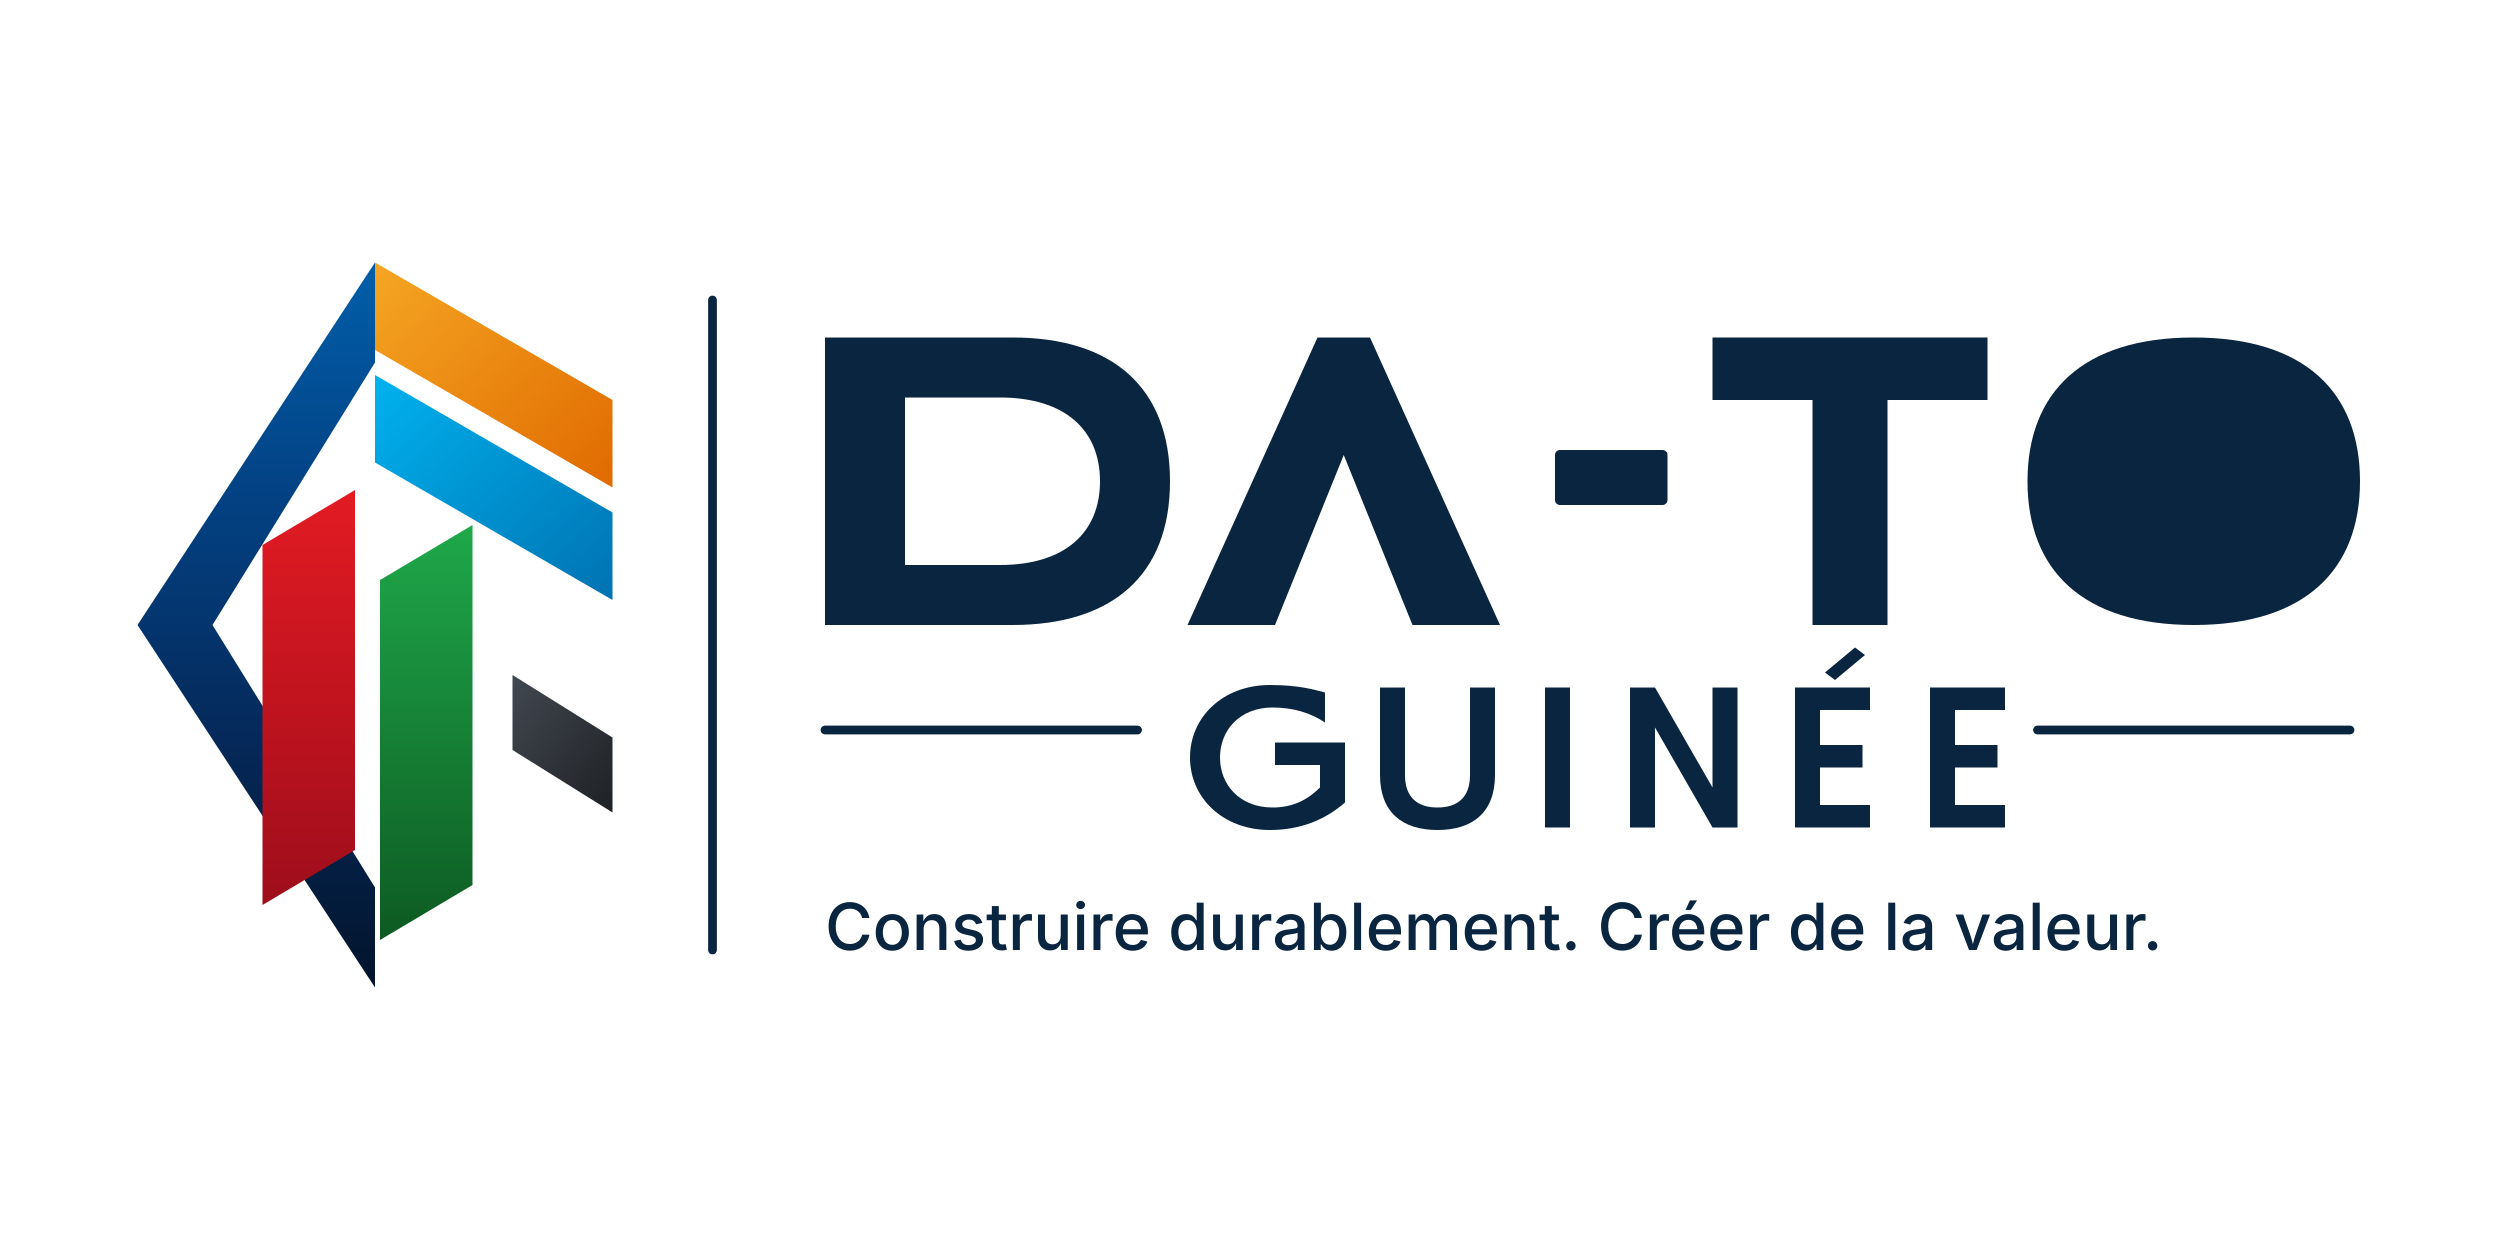
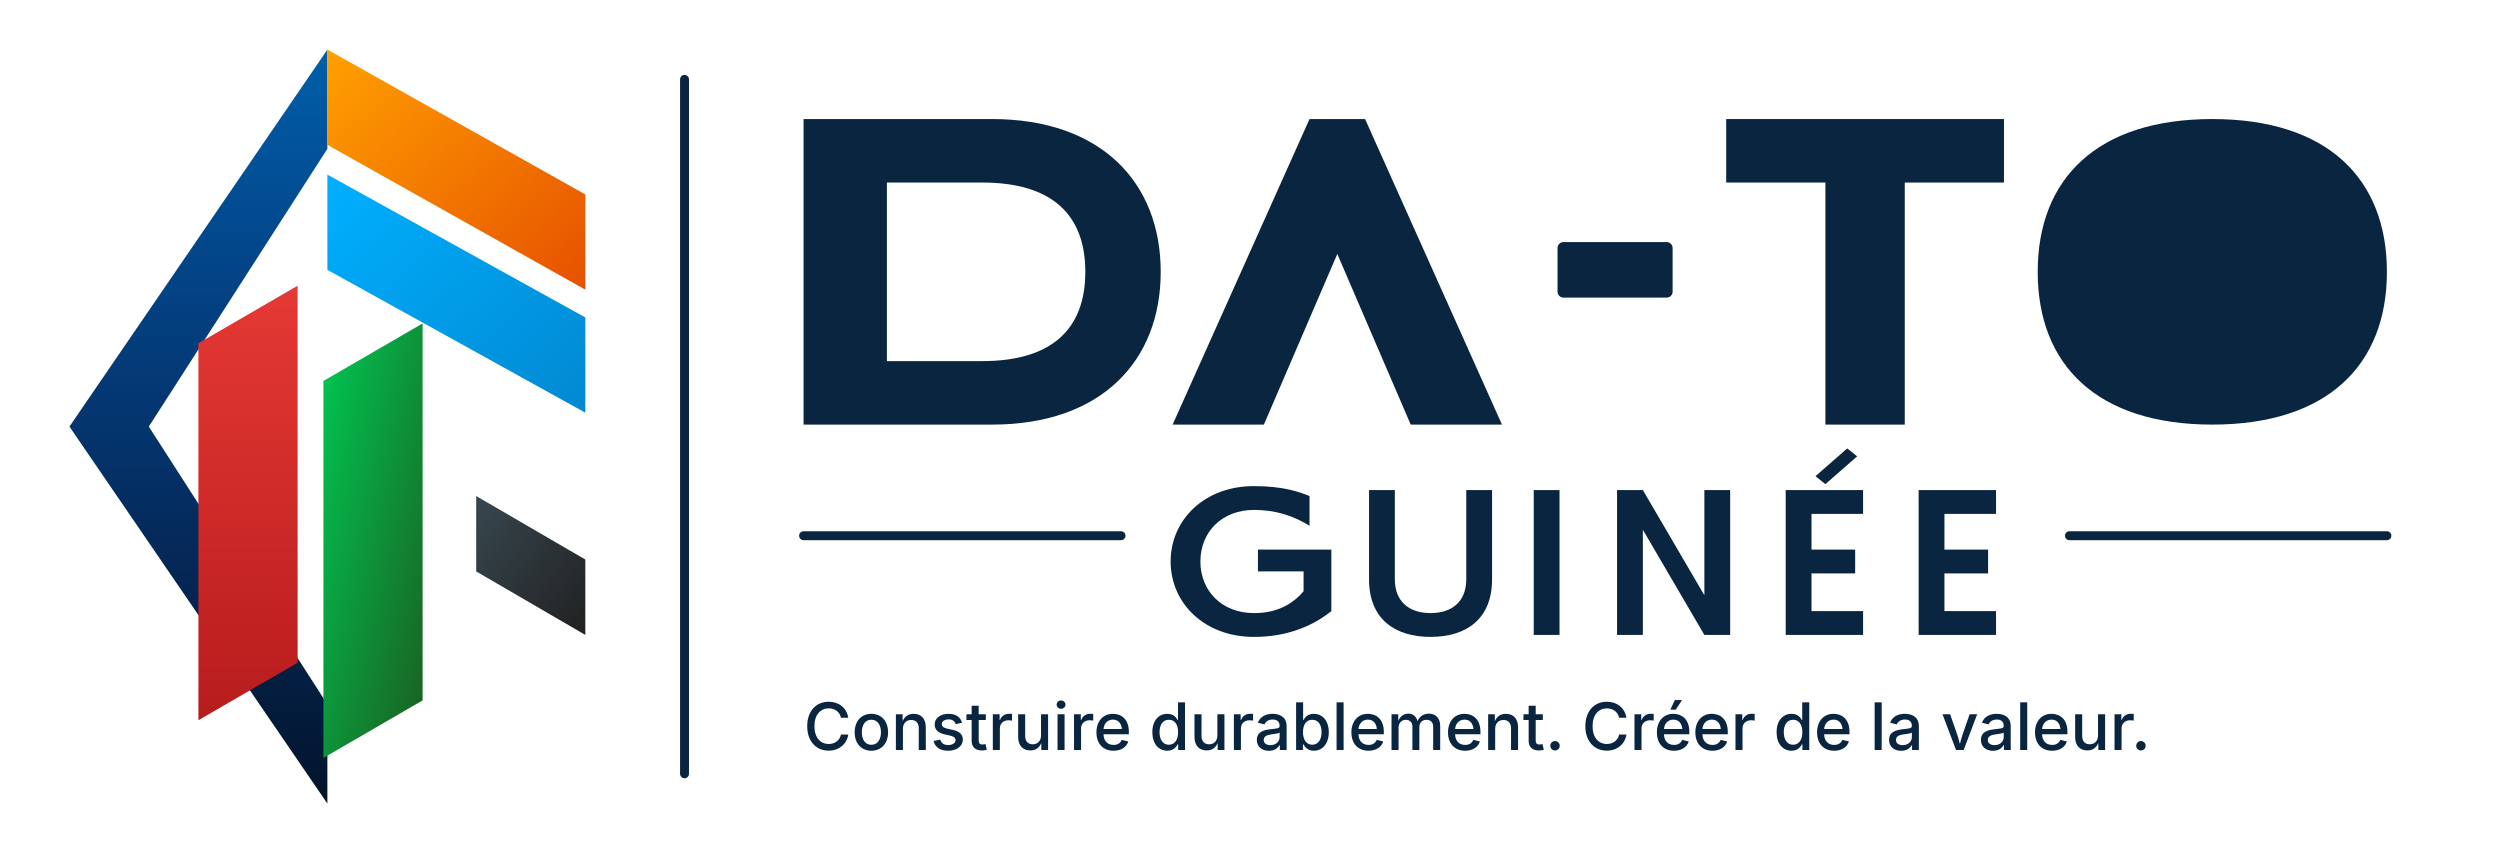
- <svg xmlns="http://www.w3.org/2000/svg" viewBox="0 0 1000 500" width="1000" height="500">
+ <svg xmlns="http://www.w3.org/2000/svg" viewBox="0 0 1260 430" width="1260" height="430">
  <defs>
    <linearGradient id="dato-blue-chevron" x1="0%" y1="0%" x2="0%" y2="100%">
      <stop offset="0%" stop-color="#005FAA" />
      <stop offset="30%" stop-color="#034386" />
      <stop offset="70%" stop-color="#052654" />
      <stop offset="100%" stop-color="#02142B" />
    </linearGradient>
    <linearGradient id="dato-gold-roof" x1="0%" y1="0%" x2="100%" y2="100%">
-       <stop offset="0%" stop-color="#F5A623" />
-       <stop offset="100%" stop-color="#E06A00" />
+       <stop offset="0%" stop-color="#FFA000" />
+       <stop offset="100%" stop-color="#E65100" />
    </linearGradient>
    <linearGradient id="dato-cyan-roof" x1="0%" y1="0%" x2="100%" y2="100%">
-       <stop offset="0%" stop-color="#00B2EE" />
-       <stop offset="100%" stop-color="#0072B2" />
+       <stop offset="0%" stop-color="#00B0FF" />
+       <stop offset="100%" stop-color="#0288D1" />
    </linearGradient>
    <linearGradient id="dato-red-tower" x1="0%" y1="0%" x2="0%" y2="100%">
-       <stop offset="0%" stop-color="#E31B23" />
-       <stop offset="100%" stop-color="#9E0D1B" />
+       <stop offset="0%" stop-color="#E53935" />
+       <stop offset="100%" stop-color="#B71C1C" />
    </linearGradient>
-     <linearGradient id="dato-green-tower" x1="0%" y1="0%" x2="0%" y2="100%">
-       <stop offset="0%" stop-color="#1FA84A" />
-       <stop offset="100%" stop-color="#0D5A22" />
+     <linearGradient id="dato-green-tower" x1="0%" y1="0%" x2="100%" y2="100%">
+       <stop offset="0%" stop-color="#00C853" />
+       <stop offset="100%" stop-color="#1B5E20" />
    </linearGradient>
    <linearGradient id="dato-dark-facet" x1="0%" y1="0%" x2="100%" y2="100%">
-       <stop offset="0%" stop-color="#424850" />
-       <stop offset="100%" stop-color="#1E2125" />
+       <stop offset="0%" stop-color="#37474F" />
+       <stop offset="100%" stop-color="#212121" />
    </linearGradient>
  </defs>
-   <path d="M 150,105 L 55,250 L 150,395 L 150,355 L 85,250 L 150,145 Z" fill="url(#dato-blue-chevron)" />
-   <path d="M 150,105 L 245,160 L 245,195 L 150,140 Z" fill="url(#dato-gold-roof)" />
-   <path d="M 150,150 L 245,205 L 245,240 L 150,185 Z" fill="url(#dato-cyan-roof)" />
-   <path d="M 105,218 L 142,196 L 142,340 L 105,362 Z" fill="url(#dato-red-tower)" />
-   <path d="M 152,232 L 189,210 L 189,354 L 152,376 Z" fill="url(#dato-green-tower)" />
-   <path d="M 205,270 L 245,295 L 245,325 L 205,300 Z" fill="url(#dato-dark-facet)" />
-   <line x1="285" y1="120" x2="285" y2="380" stroke="#0A2540" stroke-width="3.5" stroke-linecap="round" />
+   <path d="M 165,25 L 35,215 L 165,405 L 165,355 L 75,215 L 165,75 Z" fill="url(#dato-blue-chevron)" />
+   <path d="M 165,25 L 295,98 L 295,146 L 165,73 Z" fill="url(#dato-gold-roof)" />
+   <path d="M 165,88 L 295,160 L 295,208 L 165,136 Z" fill="url(#dato-cyan-roof)" />
+   <path d="M 100,173 L 150,144 L 150,334 L 100,363 Z" fill="url(#dato-red-tower)" />
+   <path d="M 163,192 L 213,163 L 213,353 L 163,382 Z" fill="url(#dato-green-tower)" />
+   <path d="M 240,250 L 295,282 L 295,320 L 240,288 Z" fill="url(#dato-dark-facet)" />
+   <line x1="345" y1="40" x2="345" y2="390" stroke="#0A2540" stroke-width="4.5" stroke-linecap="round" />
  <g fill="#0A2540">
-     <path d="M 330,135 L 405,135 C 445,135 468,155 468,192.5 C 468,230 445,250 405,250 L 330,250 Z M 362,159 L 362,226 L 400,226 C 426,226 440,213 440,192.5 C 440,172 426,159 400,159 Z" />
-     <path d="M 527,135 L 548,135 L 600,250 L 565,250 L 537.5,182 L 510,250 L 475,250 Z" />
-     <rect x="622" y="180" width="45" height="22" rx="2" />
-     <path d="M 685,135 L 795,135 L 795,160 L 755,160 L 755,250 L 725,250 L 725,160 L 685,160 Z" />
-     <path d="M 877.5,135 C 922,135 944,157 944,192.5 C 944,228 922,250 877.5,250 C 833,250 811,228 811,192.5 C 811,157 833,135 877.5,135 Z M 877.5,159 C 898,159 915,172 915,192.5 C 915,213 898,226 877.5,226 C 857,226 840,213 840,192.5 C 840,172 857,159 877.5,159 Z" />
+     <path d="M 405,60 L 500,60 C 555,60 585,92 585,137 C 585,182 555,214 500,214 L 405,214 Z M 447,92 L 447,182 L 495,182 C 530,182 547,166 547,137 C 547,108 530,92 495,92 Z" />
+     <path d="M 660,60 L 688,60 L 757,214 L 711,214 L 674,128 L 637,214 L 591,214 Z" />
+     <rect x="785" y="122" width="58" height="28" rx="3" />
+     <path d="M 870,60 L 1010,60 L 1010,92 L 960,92 L 960,214 L 920,214 L 920,92 L 870,92 Z" />
+     <path d="M 1115,60 C 1173,60 1203,90 1203,137 C 1203,184 1173,214 1115,214 C 1057,214 1027,184 1027,137 C 1027,90 1057,60 1115,60 Z M 1115,92 C 1143,92 1165,109 1165,137 C 1165,165 1143,182 1115,182 C 1087,182 1065,165 1065,137 C 1065,109 1087,92 1115,92 Z" />
  </g>
-   <line x1="330" y1="292" x2="455" y2="292" stroke="#0A2540" stroke-width="3.5" stroke-linecap="round" />
+   <line x1="405" y1="270" x2="565" y2="270" stroke="#0A2540" stroke-width="4.5" stroke-linecap="round" />
  <g fill="#0A2540">
-     <path d="M 530,277 L 530,289 C 524,285 517,283 509,283 C 496,283 488,292 488,303 C 488,314 496,323 509,323 C 517,323 523,320 528,315 L 528,306 L 510,306 L 510,297 L 538,297 L 538,321 C 530,328 520,332 508,332 C 489,332 476,319 476,303 C 476,287 489,274 508,274 C 520,274 526,276 530,277 Z" />
-     <path d="M 552,275 L 562,275 L 562,310 C 562,319 567,323 575,323 C 583,323 588,319 588,310 L 588,275 L 598,275 L 598,310 C 598,325 589,332 575,332 C 561,332 552,325 552,310 Z" />
-     <path d="M 618,275 L 628,275 L 628,331 L 618,331 Z" />
-     <path d="M 652,275 L 662,275 L 685,315 L 685,275 L 695,275 L 695,331 L 685,331 L 662,291 L 662,331 L 652,331 Z" />
-     <path d="M 718,275 L 748,275 L 748,284 L 728,284 L 728,298 L 745,298 L 745,307 L 728,307 L 728,322 L 748,322 L 748,331 L 718,331 Z" />
-     <path d="M 730,269 L 742,259 L 746,262 L 734,272 Z" />
-     <path d="M 772,275 L 802,275 L 802,284 L 782,284 L 782,298 L 799,298 L 799,307 L 782,307 L 782,322 L 802,322 L 802,331 L 772,331 Z" />
+     <path d="M 660,250 L 660,265 C 652,260 643,257 632,257 C 616,257 605,268 605,283 C 605,298 616,309 632,309 C 643,309 651,305 657,298 L 657,288 L 634,288 L 634,277 L 671,277 L 671,308 C 661,316 648,321 632,321 C 607,321 590,304 590,283 C 590,262 607,245 632,245 C 647,245 655,248 660,250 Z" />
+     <path d="M 690,247 L 703,247 L 703,292 C 703,303 710,309 721,309 C 732,309 739,303 739,292 L 739,247 L 752,247 L 752,292 C 752,312 739,321 721,321 C 703,321 690,312 690,292 Z" />
+     <path d="M 773,247 L 786,247 L 786,320 L 773,320 Z" />
+     <path d="M 815,247 L 828,247 L 859,300 L 859,247 L 872,247 L 872,320 L 859,320 L 828,267 L 828,320 L 815,320 Z" />
+     <path d="M 900,247 L 939,247 L 939,259 L 913,259 L 913,277 L 935,277 L 935,289 L 913,289 L 913,308 L 939,308 L 939,320 L 900,320 Z" />
+     <path d="M 915,240 L 931,226 L 936,230 L 920,244 Z" />
+     <path d="M 967,247 L 1006,247 L 1006,259 L 980,259 L 980,277 L 1002,277 L 1002,289 L 980,289 L 980,308 L 1006,308 L 1006,320 L 967,320 Z" />
  </g>
-   <line x1="815" y1="292" x2="940" y2="292" stroke="#0A2540" stroke-width="3.5" stroke-linecap="round" />
-   <text x="330" y="380" textLength="610" lengthAdjust="spacingAndGlyphs" font-family="'Inter', 'Montserrat', 'Liberation Sans', sans-serif" font-size="26" font-weight="500" fill="#0A2540">Construire durablement. Créer de la valeur.</text>
+   <line x1="1043" y1="270" x2="1203" y2="270" stroke="#0A2540" stroke-width="4.5" stroke-linecap="round" />
+   <text x="405" y="378" textLength="798" lengthAdjust="spacingAndGlyphs" font-family="'Inter', 'Montserrat', 'Liberation Sans', sans-serif" font-size="33" font-weight="500" fill="#0A2540">Construire durablement. Créer de la valeur.</text>
</svg>
